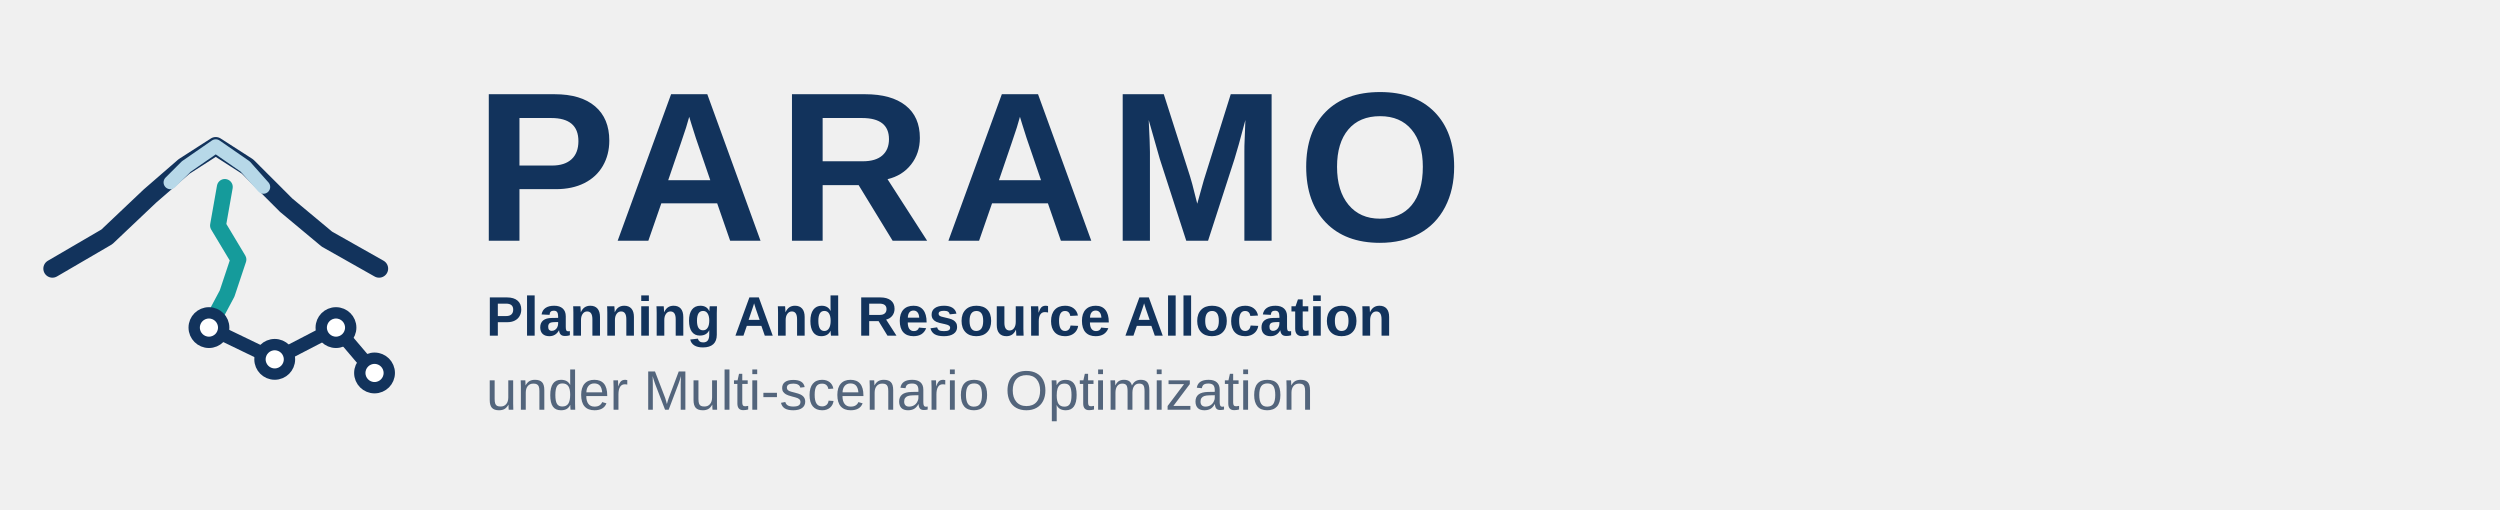
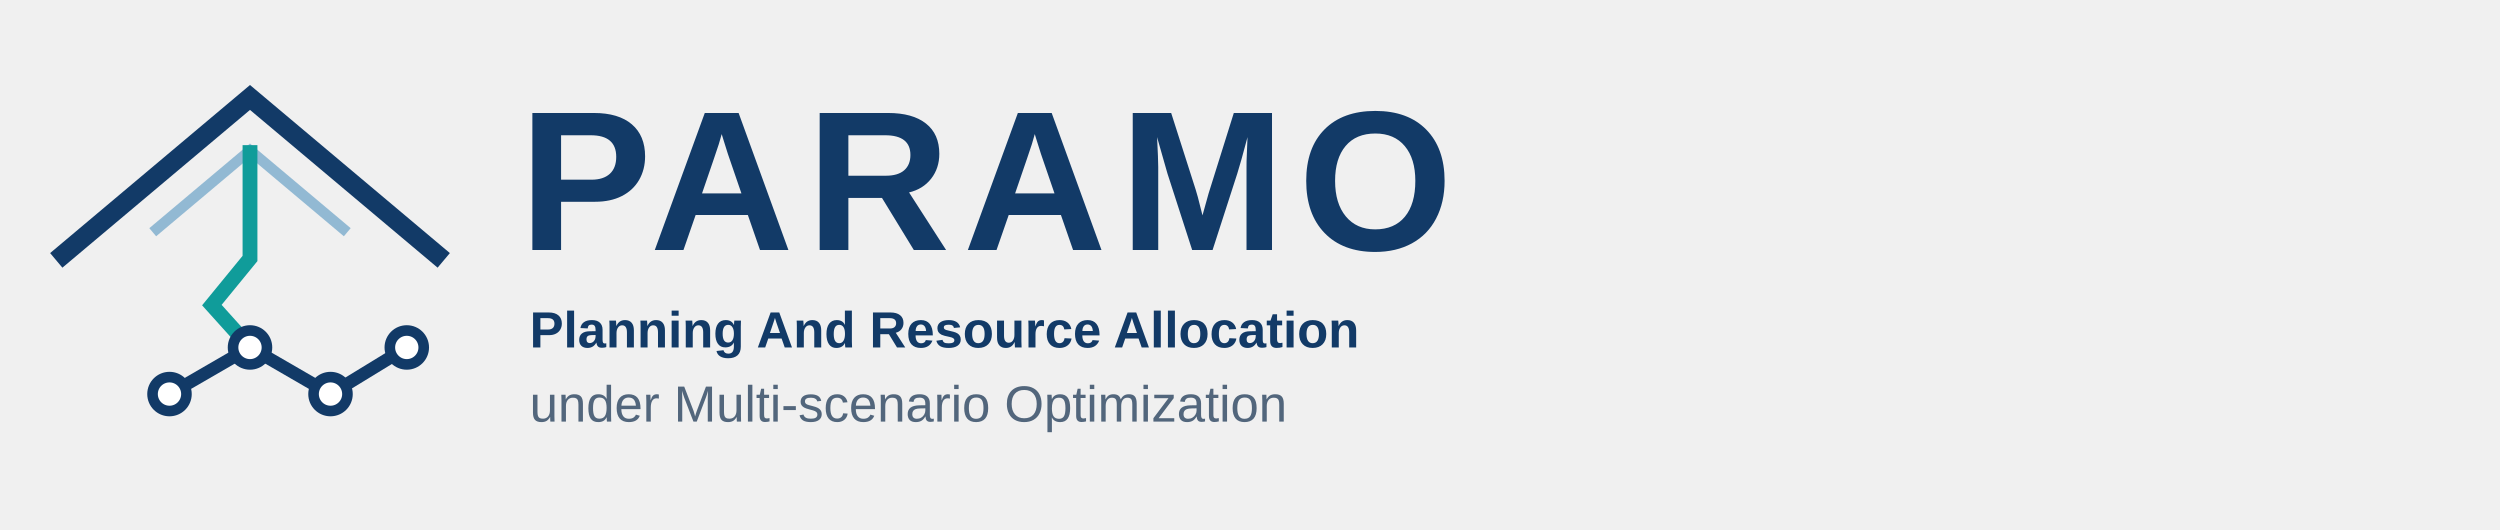
- <svg xmlns="http://www.w3.org/2000/svg" viewBox="0 0 1080 220" role="img" aria-labelledby="title desc">
-   <rect width="1080" height="220" fill="white" fill-opacity="0" />
-   <g transform="translate(5 20) scale(.98)">
-     <g fill="none" stroke-linecap="round" stroke-linejoin="round">
-       <path d="M18 98 L42 84 L61 66 L76 53 L90 44 L104 53 L121 70 L139 85 L162 98" stroke="#12335C" stroke-width="8" />
-       <path d="M70 60 L77 53 L90 44 L103 53 L111 62" stroke="#B7D8E8" stroke-width="6" />
-       <path d="M94 62 L91 79 L100 94 L95 109 L87 124" stroke="#159B9B" stroke-width="7" />
-       <path d="M87 124 L116 138 L143 124 L160 144" stroke="#12335C" stroke-width="6" />
-       <circle cx="87" cy="124" r="6.5" fill="#FFFFFF" stroke="#12335C" stroke-width="5" />
-       <circle cx="116" cy="138" r="6.5" fill="#FFFFFF" stroke="#12335C" stroke-width="5" />
-       <circle cx="143" cy="124" r="6.5" fill="#FFFFFF" stroke="#12335C" stroke-width="5" />
-       <circle cx="160" cy="144" r="6.5" fill="#FFFFFF" stroke="#12335C" stroke-width="5" />
+ <svg xmlns="http://www.w3.org/2000/svg" viewBox="0 0 1180 250" role="img" aria-labelledby="title desc">
+   <g transform="translate(8 28)">
+     <g fill="none" stroke-linecap="square" stroke-linejoin="miter">
+       <path d="M22 92 L110 18 L198 92" stroke="#123A67" stroke-width="9" />
+       <path d="M66 80 L110 43 L154 80" stroke="#92B9D3" stroke-width="5" />
+       <path d="M110 44 L110 94 L92 116 L110 136" stroke="#109C9A" stroke-width="7" />
+       <path d="M110 136 L72 158 M110 136 L148 158 L184 136" stroke="#123A67" stroke-width="6" />
+       <circle cx="72" cy="158" r="8" fill="white" stroke="#123A67" stroke-width="5" />
+       <circle cx="110" cy="136" r="8" fill="white" stroke="#123A67" stroke-width="5" />
+       <circle cx="148" cy="158" r="8" fill="white" stroke="#123A67" stroke-width="5" />
+       <circle cx="184" cy="136" r="8" fill="white" stroke="#123A67" stroke-width="5" />
    </g>
  </g>
-   <text x="205" y="104" font-family="Arial, Helvetica, sans-serif" font-size="92" font-weight="800" letter-spacing="5" fill="#12335C">PARAMO</text>
-   <text x="210" y="145" font-family="Arial, Helvetica, sans-serif" font-size="24" font-weight="600" fill="#12335C">Planning And Resource Allocation</text>
-   <text x="210" y="177" font-family="Arial, Helvetica, sans-serif" font-size="24" font-weight="500" fill="#53657C">under Multi-scenario Optimization</text>
+   <text x="245" y="118" font-family="Arial, Helvetica, sans-serif" font-size="94" font-weight="800" letter-spacing="6" fill="#123A67">PARAMO</text>
+   <text x="250" y="164" font-family="Arial, Helvetica, sans-serif" font-size="24" font-weight="700" fill="#123A67">Planning And Resource Allocation</text>
+   <text x="250" y="199" font-family="Arial, Helvetica, sans-serif" font-size="24" font-weight="500" fill="#52667C">under Multi-scenario Optimization</text>
</svg>
